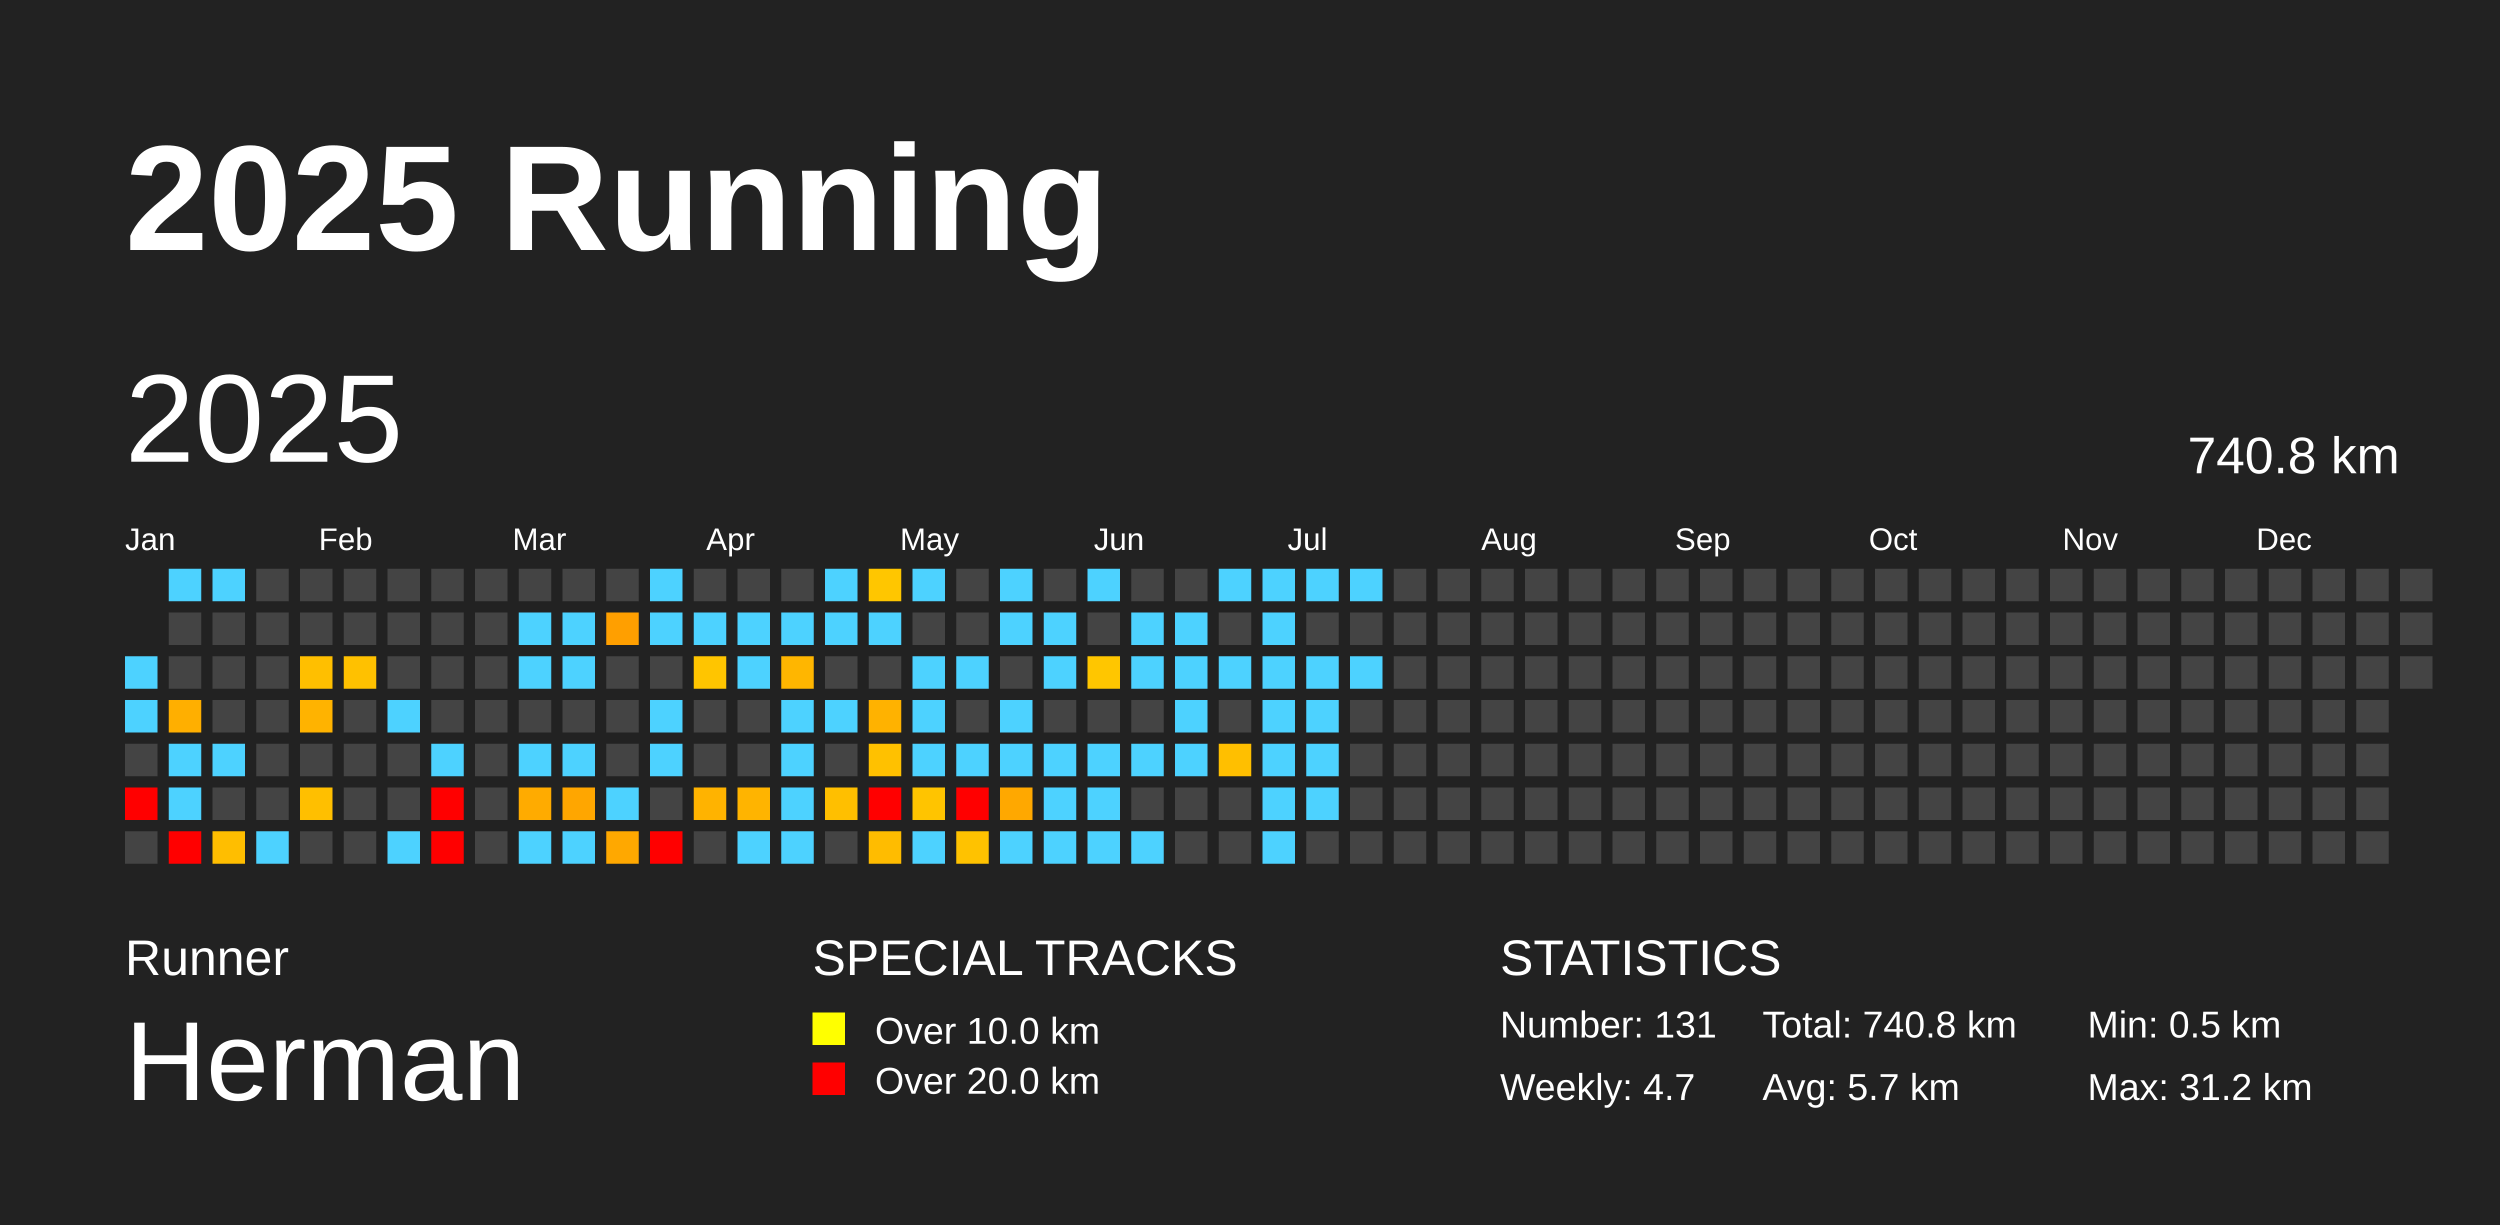
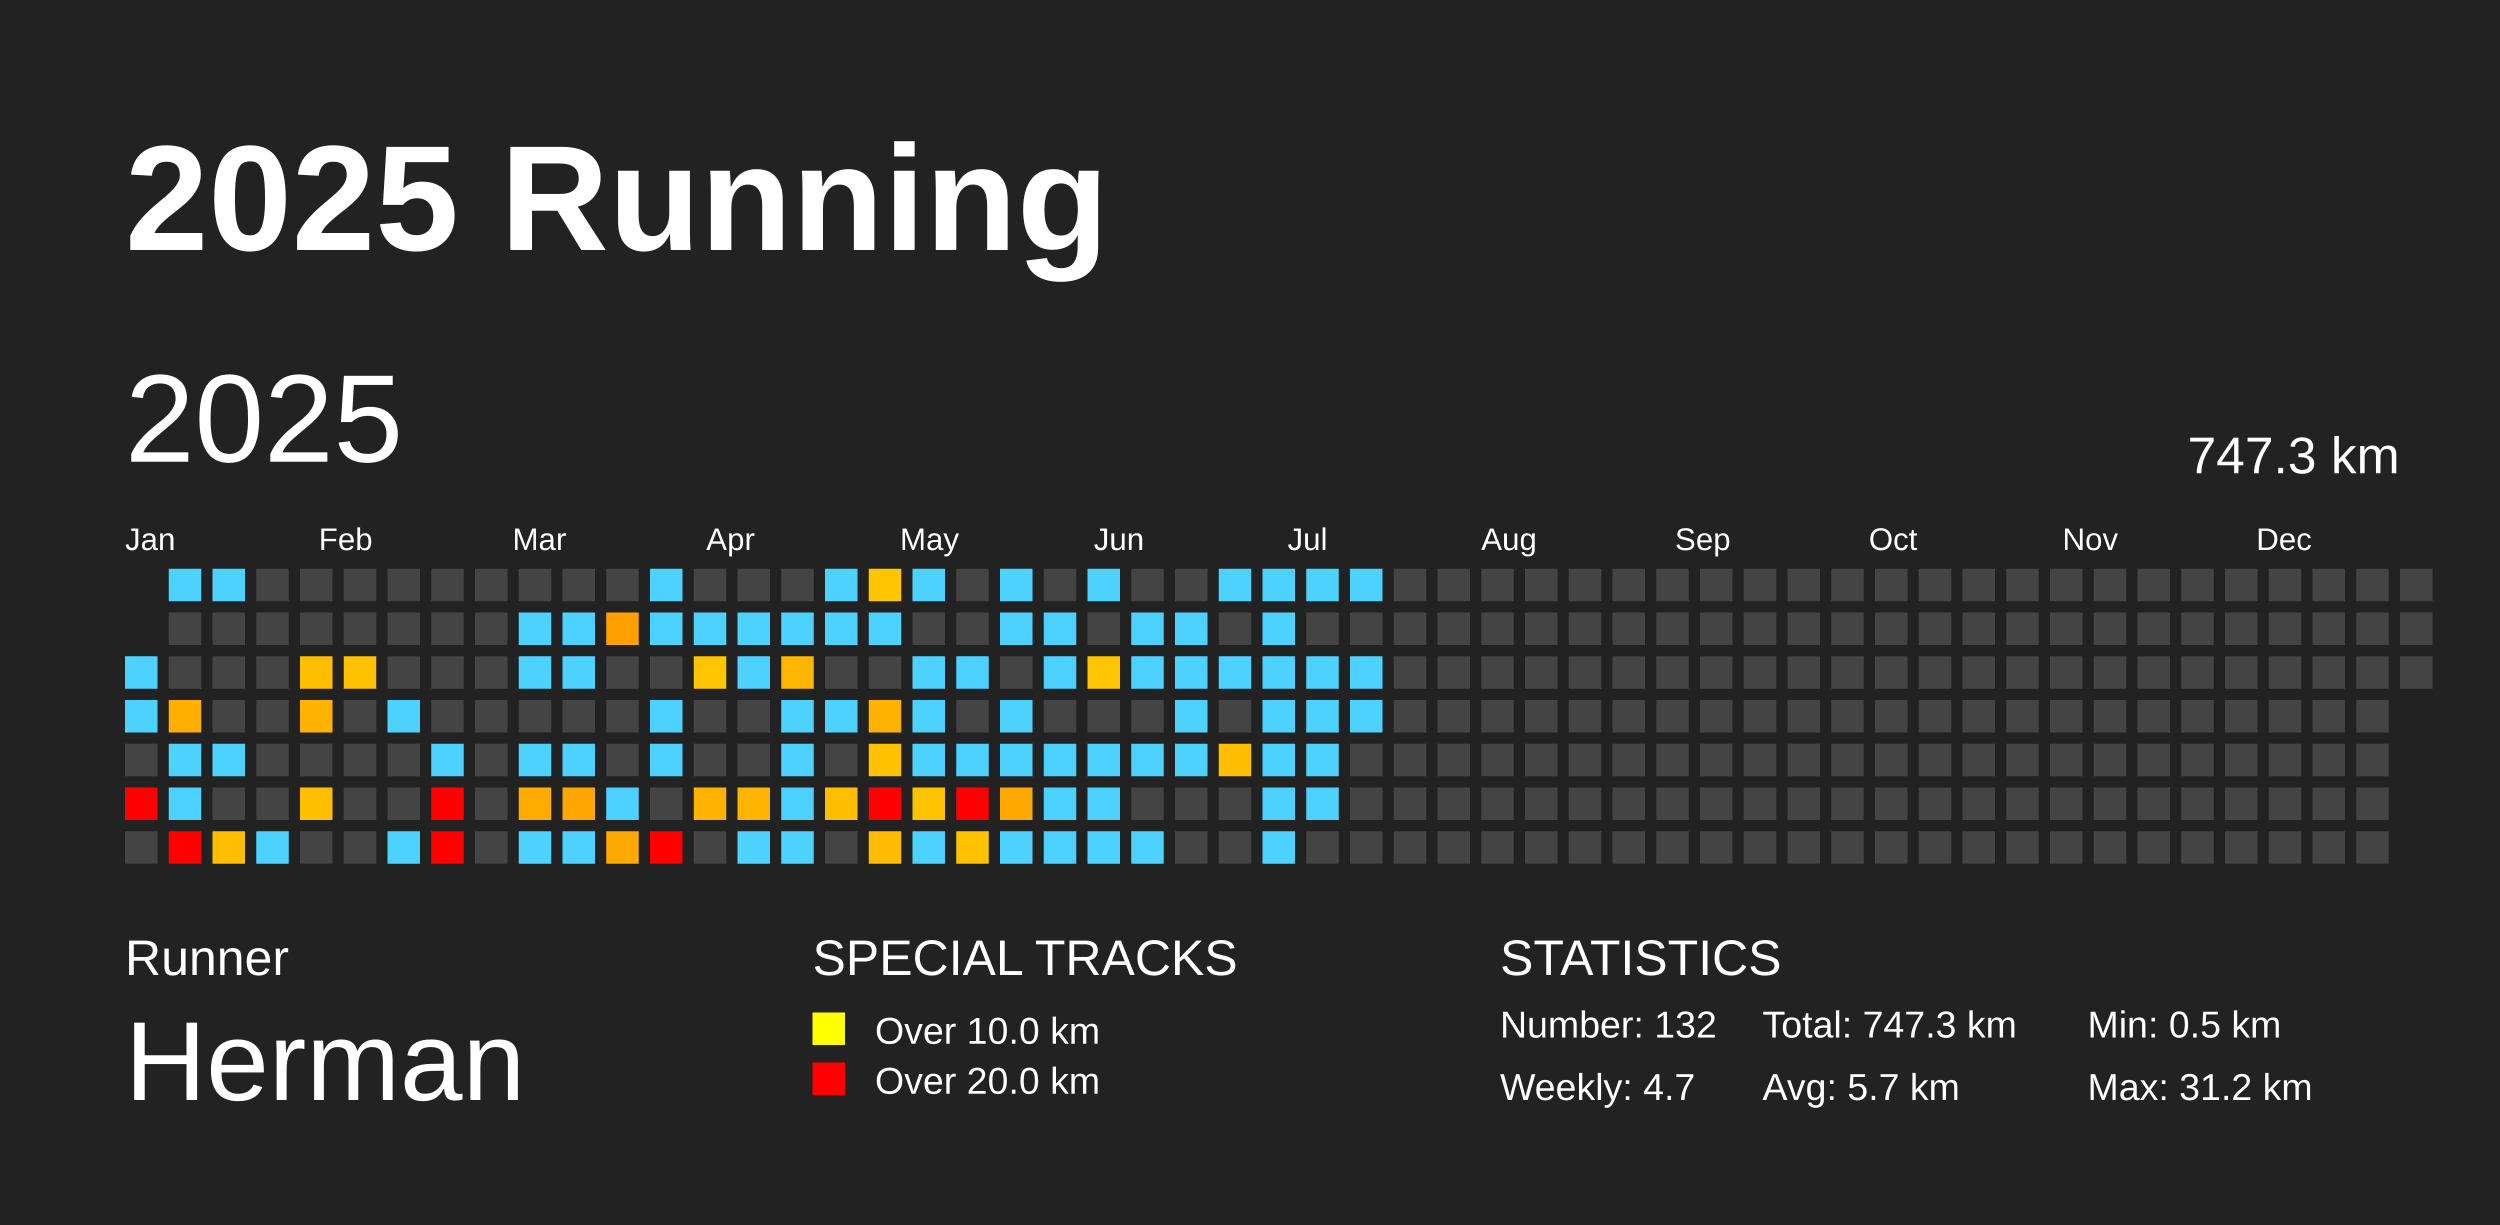
<svg xmlns="http://www.w3.org/2000/svg" baseProfile="full" height="98mm" version="1.1" viewBox="0,0,200,98" width="200mm">
  <defs />
  <rect fill="#222222" height="98" width="200" x="0" y="0" />
  <text fill="#FFFFFF" style="font-size:12px; font-family:Arial; font-weight:bold;" x="10" y="20">2025 Running</text>
  <text fill="#FFFFFF" style="font-size:4px; font-family:Arial" x="10" y="78">Runner</text>
  <text fill="#FFFFFF" style="font-size:9px; font-family:Arial" x="10" y="88">Herman</text>
  <text fill="#FFFFFF" style="font-size:4px; font-family:Arial" x="65" y="78">SPECIAL TRACKS</text>
  <rect fill="yellow" height="2.6" width="2.6" x="65" y="81" />
  <text fill="#FFFFFF" style="font-size:3px; font-family:Arial" x="70" y="83.5">Over 10.0 km</text>
  <rect fill="red" height="2.6" width="2.6" x="65" y="85" />
  <text fill="#FFFFFF" style="font-size:3px; font-family:Arial" x="70" y="87.5">Over 20.0 km</text>
  <text fill="#FFFFFF" style="font-size:4px; font-family:Arial" x="120" y="78">STATISTICS</text>
-   <text fill="#FFFFFF" style="font-size:3px; font-family:Arial" x="120" y="83">Number: 131</text>
+   <text fill="#FFFFFF" style="font-size:3px; font-family:Arial" x="120" y="83">Number: 132</text>
  <text fill="#FFFFFF" style="font-size:3px; font-family:Arial" x="120" y="88">Weekly: 4.7</text>
-   <text fill="#FFFFFF" style="font-size:3px; font-family:Arial" x="141" y="83">Total: 740.8 km</text>
+   <text fill="#FFFFFF" style="font-size:3px; font-family:Arial" x="141" y="83">Total: 747.3 km</text>
  <text fill="#FFFFFF" style="font-size:3px; font-family:Arial" x="141" y="88">Avg: 5.7 km</text>
  <text fill="#FFFFFF" style="font-size:3px; font-family:Arial" x="167" y="83">Min: 0.5 km</text>
  <text fill="#FFFFFF" style="font-size:3px; font-family:Arial" x="167" y="88">Max: 31.2 km</text>
  <text dominant-baseline="hanging" fill="#FFFFFF" style="font-size:10.0px; font-family:Arial;" x="10" y="30">2025</text>
-   <text dominant-baseline="hanging" fill="#FFFFFF" style="font-size:4.125px; font-family:Arial;" x="175" y="35">740.8 km</text>
+   <text dominant-baseline="hanging" fill="#FFFFFF" style="font-size:4.125px; font-family:Arial;" x="175" y="35">747.3 km</text>
  <text fill="#FFFFFF" style="font-size:2.5px; font-family:Arial" x="10.0" y="44">Jan</text>
  <text fill="#FFFFFF" style="font-size:2.5px; font-family:Arial" x="25.5" y="44">Feb</text>
  <text fill="#FFFFFF" style="font-size:2.5px; font-family:Arial" x="41.0" y="44">Mar</text>
  <text fill="#FFFFFF" style="font-size:2.5px; font-family:Arial" x="56.5" y="44">Apr</text>
  <text fill="#FFFFFF" style="font-size:2.5px; font-family:Arial" x="72.0" y="44">May</text>
  <text fill="#FFFFFF" style="font-size:2.5px; font-family:Arial" x="87.5" y="44">Jun</text>
  <text fill="#FFFFFF" style="font-size:2.5px; font-family:Arial" x="103.0" y="44">Jul</text>
  <text fill="#FFFFFF" style="font-size:2.5px; font-family:Arial" x="118.5" y="44">Aug</text>
  <text fill="#FFFFFF" style="font-size:2.5px; font-family:Arial" x="134.0" y="44">Sep</text>
  <text fill="#FFFFFF" style="font-size:2.5px; font-family:Arial" x="149.5" y="44">Oct</text>
  <text fill="#FFFFFF" style="font-size:2.5px; font-family:Arial" x="165.0" y="44">Nov</text>
  <text fill="#FFFFFF" style="font-size:2.5px; font-family:Arial" x="180.5" y="44">Dec</text>
  <rect fill="#4dd2ff" height="2.6" width="2.6" x="10.0" y="52.5" />
  <rect fill="#4dd2ff" height="2.6" width="2.6" x="10.0" y="56.0" />
  <rect fill="#444444" height="2.6" width="2.6" x="10.0" y="59.5" />
  <rect fill="red" height="2.6" width="2.6" x="10.0" y="63.0" />
  <rect fill="#444444" height="2.6" width="2.6" x="10.0" y="66.5" />
  <rect fill="#4dd2ff" height="2.6" width="2.6" x="13.5" y="45.5" />
  <rect fill="#444444" height="2.6" width="2.6" x="13.5" y="49.0" />
  <rect fill="#444444" height="2.6" width="2.6" x="13.5" y="52.5" />
  <rect fill="#ffaf00" height="2.6" width="2.6" x="13.5" y="56.0" />
  <rect fill="#4dd2ff" height="2.6" width="2.6" x="13.5" y="59.5" />
  <rect fill="#4dd2ff" height="2.6" width="2.6" x="13.5" y="63.0" />
  <rect fill="red" height="2.6" width="2.6" x="13.5" y="66.5" />
  <rect fill="#4dd2ff" height="2.6" width="2.6" x="17.0" y="45.5" />
  <rect fill="#444444" height="2.6" width="2.6" x="17.0" y="49.0" />
  <rect fill="#444444" height="2.6" width="2.6" x="17.0" y="52.5" />
  <rect fill="#444444" height="2.6" width="2.6" x="17.0" y="56.0" />
  <rect fill="#4dd2ff" height="2.6" width="2.6" x="17.0" y="59.5" />
  <rect fill="#444444" height="2.6" width="2.6" x="17.0" y="63.0" />
  <rect fill="#ffbe00" height="2.6" width="2.6" x="17.0" y="66.5" />
  <rect fill="#444444" height="2.6" width="2.6" x="20.5" y="45.5" />
  <rect fill="#444444" height="2.6" width="2.6" x="20.5" y="49.0" />
  <rect fill="#444444" height="2.6" width="2.6" x="20.5" y="52.5" />
  <rect fill="#444444" height="2.6" width="2.6" x="20.5" y="56.0" />
  <rect fill="#444444" height="2.6" width="2.6" x="20.5" y="59.5" />
  <rect fill="#444444" height="2.6" width="2.6" x="20.5" y="63.0" />
  <rect fill="#4dd2ff" height="2.6" width="2.6" x="20.5" y="66.5" />
  <rect fill="#444444" height="2.6" width="2.6" x="24.0" y="45.5" />
  <rect fill="#444444" height="2.6" width="2.6" x="24.0" y="49.0" />
  <rect fill="#ffbf00" height="2.6" width="2.6" x="24.0" y="52.5" />
  <rect fill="#ffb300" height="2.6" width="2.6" x="24.0" y="56.0" />
  <rect fill="#444444" height="2.6" width="2.6" x="24.0" y="59.5" />
  <rect fill="#ffbf00" height="2.6" width="2.6" x="24.0" y="63.0" />
  <rect fill="#444444" height="2.6" width="2.6" x="24.0" y="66.5" />
  <rect fill="#444444" height="2.6" width="2.6" x="27.5" y="45.5" />
  <rect fill="#444444" height="2.6" width="2.6" x="27.5" y="49.0" />
  <rect fill="#ffc100" height="2.6" width="2.6" x="27.5" y="52.5" />
  <rect fill="#444444" height="2.6" width="2.6" x="27.5" y="56.0" />
  <rect fill="#444444" height="2.6" width="2.6" x="27.5" y="59.5" />
  <rect fill="#444444" height="2.6" width="2.6" x="27.5" y="63.0" />
  <rect fill="#444444" height="2.6" width="2.6" x="27.5" y="66.5" />
  <rect fill="#444444" height="2.6" width="2.6" x="31.0" y="45.5" />
  <rect fill="#444444" height="2.6" width="2.6" x="31.0" y="49.0" />
  <rect fill="#444444" height="2.6" width="2.6" x="31.0" y="52.5" />
  <rect fill="#4dd2ff" height="2.6" width="2.6" x="31.0" y="56.0" />
  <rect fill="#444444" height="2.6" width="2.6" x="31.0" y="59.5" />
  <rect fill="#444444" height="2.6" width="2.6" x="31.0" y="63.0" />
  <rect fill="#4dd2ff" height="2.6" width="2.6" x="31.0" y="66.5" />
  <rect fill="#444444" height="2.6" width="2.6" x="34.5" y="45.5" />
  <rect fill="#444444" height="2.6" width="2.6" x="34.5" y="49.0" />
  <rect fill="#444444" height="2.6" width="2.6" x="34.5" y="52.5" />
  <rect fill="#444444" height="2.6" width="2.6" x="34.5" y="56.0" />
  <rect fill="#4dd2ff" height="2.6" width="2.6" x="34.5" y="59.5" />
  <rect fill="red" height="2.6" width="2.6" x="34.5" y="63.0" />
  <rect fill="red" height="2.6" width="2.6" x="34.5" y="66.5" />
  <rect fill="#444444" height="2.6" width="2.6" x="38.0" y="45.5" />
  <rect fill="#444444" height="2.6" width="2.6" x="38.0" y="49.0" />
  <rect fill="#444444" height="2.6" width="2.6" x="38.0" y="52.5" />
  <rect fill="#444444" height="2.6" width="2.6" x="38.0" y="56.0" />
  <rect fill="#444444" height="2.6" width="2.6" x="38.0" y="59.5" />
  <rect fill="#444444" height="2.6" width="2.6" x="38.0" y="63.0" />
  <rect fill="#444444" height="2.6" width="2.6" x="38.0" y="66.5" />
  <rect fill="#444444" height="2.6" width="2.6" x="41.5" y="45.5" />
  <rect fill="#4dd2ff" height="2.6" width="2.6" x="41.5" y="49.0" />
  <rect fill="#4dd2ff" height="2.6" width="2.6" x="41.5" y="52.5" />
  <rect fill="#444444" height="2.6" width="2.6" x="41.5" y="56.0" />
  <rect fill="#4dd2ff" height="2.6" width="2.6" x="41.5" y="59.5" />
  <rect fill="#ffab00" height="2.6" width="2.6" x="41.5" y="63.0" />
  <rect fill="#4dd2ff" height="2.6" width="2.6" x="41.5" y="66.5" />
  <rect fill="#444444" height="2.6" width="2.6" x="45.0" y="45.5" />
  <rect fill="#4dd2ff" height="2.6" width="2.6" x="45.0" y="49.0" />
  <rect fill="#4dd2ff" height="2.6" width="2.6" x="45.0" y="52.5" />
  <rect fill="#444444" height="2.6" width="2.6" x="45.0" y="56.0" />
  <rect fill="#4dd2ff" height="2.6" width="2.6" x="45.0" y="59.5" />
  <rect fill="#ffa600" height="2.6" width="2.6" x="45.0" y="63.0" />
  <rect fill="#4dd2ff" height="2.6" width="2.6" x="45.0" y="66.5" />
  <rect fill="#444444" height="2.6" width="2.6" x="48.5" y="45.5" />
  <rect fill="#ff9f00" height="2.6" width="2.6" x="48.5" y="49.0" />
  <rect fill="#444444" height="2.6" width="2.6" x="48.5" y="52.5" />
  <rect fill="#444444" height="2.6" width="2.6" x="48.5" y="56.0" />
  <rect fill="#444444" height="2.6" width="2.6" x="48.5" y="59.5" />
  <rect fill="#4dd2ff" height="2.6" width="2.6" x="48.5" y="63.0" />
  <rect fill="#ffa800" height="2.6" width="2.6" x="48.5" y="66.5" />
  <rect fill="#4dd2ff" height="2.6" width="2.6" x="52.0" y="45.5" />
  <rect fill="#4dd2ff" height="2.6" width="2.6" x="52.0" y="49.0" />
  <rect fill="#444444" height="2.6" width="2.6" x="52.0" y="52.5" />
  <rect fill="#4dd2ff" height="2.6" width="2.6" x="52.0" y="56.0" />
  <rect fill="#4dd2ff" height="2.6" width="2.6" x="52.0" y="59.5" />
  <rect fill="#444444" height="2.6" width="2.6" x="52.0" y="63.0" />
  <rect fill="red" height="2.6" width="2.6" x="52.0" y="66.5" />
  <rect fill="#444444" height="2.6" width="2.6" x="55.5" y="45.5" />
  <rect fill="#4dd2ff" height="2.6" width="2.6" x="55.5" y="49.0" />
  <rect fill="#ffc500" height="2.6" width="2.6" x="55.5" y="52.5" />
  <rect fill="#444444" height="2.6" width="2.6" x="55.5" y="56.0" />
  <rect fill="#444444" height="2.6" width="2.6" x="55.5" y="59.5" />
  <rect fill="#ffb300" height="2.6" width="2.6" x="55.5" y="63.0" />
  <rect fill="#444444" height="2.6" width="2.6" x="55.5" y="66.5" />
  <rect fill="#444444" height="2.6" width="2.6" x="59.0" y="45.5" />
  <rect fill="#4dd2ff" height="2.6" width="2.6" x="59.0" y="49.0" />
  <rect fill="#4dd2ff" height="2.6" width="2.6" x="59.0" y="52.5" />
  <rect fill="#444444" height="2.6" width="2.6" x="59.0" y="56.0" />
  <rect fill="#444444" height="2.6" width="2.6" x="59.0" y="59.5" />
  <rect fill="#ffb400" height="2.6" width="2.6" x="59.0" y="63.0" />
  <rect fill="#4dd2ff" height="2.6" width="2.6" x="59.0" y="66.5" />
  <rect fill="#444444" height="2.6" width="2.6" x="62.5" y="45.5" />
  <rect fill="#4dd2ff" height="2.6" width="2.6" x="62.5" y="49.0" />
  <rect fill="#ffb600" height="2.6" width="2.6" x="62.5" y="52.5" />
  <rect fill="#4dd2ff" height="2.6" width="2.6" x="62.5" y="56.0" />
  <rect fill="#4dd2ff" height="2.6" width="2.6" x="62.5" y="59.5" />
  <rect fill="#4dd2ff" height="2.6" width="2.6" x="62.5" y="63.0" />
  <rect fill="#4dd2ff" height="2.6" width="2.6" x="62.5" y="66.5" />
  <rect fill="#4dd2ff" height="2.6" width="2.6" x="66.0" y="45.5" />
  <rect fill="#4dd2ff" height="2.6" width="2.6" x="66.0" y="49.0" />
  <rect fill="#444444" height="2.6" width="2.6" x="66.0" y="52.5" />
  <rect fill="#4dd2ff" height="2.6" width="2.6" x="66.0" y="56.0" />
  <rect fill="#444444" height="2.6" width="2.6" x="66.0" y="59.5" />
  <rect fill="#ffbf00" height="2.6" width="2.6" x="66.0" y="63.0" />
  <rect fill="#444444" height="2.6" width="2.6" x="66.0" y="66.5" />
  <rect fill="#ffc600" height="2.6" width="2.6" x="69.5" y="45.5" />
  <rect fill="#4dd2ff" height="2.6" width="2.6" x="69.5" y="49.0" />
  <rect fill="#444444" height="2.6" width="2.6" x="69.5" y="52.5" />
  <rect fill="#ffb200" height="2.6" width="2.6" x="69.5" y="56.0" />
  <rect fill="#ffc100" height="2.6" width="2.6" x="69.5" y="59.5" />
  <rect fill="red" height="2.6" width="2.6" x="69.5" y="63.0" />
  <rect fill="#ffbc00" height="2.6" width="2.6" x="69.5" y="66.5" />
  <rect fill="#4dd2ff" height="2.6" width="2.6" x="73.0" y="45.5" />
  <rect fill="#444444" height="2.6" width="2.6" x="73.0" y="49.0" />
  <rect fill="#4dd2ff" height="2.6" width="2.6" x="73.0" y="52.5" />
  <rect fill="#4dd2ff" height="2.6" width="2.6" x="73.0" y="56.0" />
  <rect fill="#4dd2ff" height="2.6" width="2.6" x="73.0" y="59.5" />
  <rect fill="#ffc400" height="2.6" width="2.6" x="73.0" y="63.0" />
  <rect fill="#4dd2ff" height="2.6" width="2.6" x="73.0" y="66.5" />
  <rect fill="#444444" height="2.6" width="2.6" x="76.5" y="45.5" />
  <rect fill="#444444" height="2.6" width="2.6" x="76.5" y="49.0" />
  <rect fill="#4dd2ff" height="2.6" width="2.6" x="76.5" y="52.5" />
  <rect fill="#444444" height="2.6" width="2.6" x="76.5" y="56.0" />
  <rect fill="#4dd2ff" height="2.6" width="2.6" x="76.5" y="59.5" />
  <rect fill="red" height="2.6" width="2.6" x="76.5" y="63.0" />
  <rect fill="#ffc200" height="2.6" width="2.6" x="76.5" y="66.5" />
  <rect fill="#4dd2ff" height="2.6" width="2.6" x="80.0" y="45.5" />
  <rect fill="#4dd2ff" height="2.6" width="2.6" x="80.0" y="49.0" />
  <rect fill="#444444" height="2.6" width="2.6" x="80.0" y="52.5" />
  <rect fill="#4dd2ff" height="2.6" width="2.6" x="80.0" y="56.0" />
  <rect fill="#4dd2ff" height="2.6" width="2.6" x="80.0" y="59.5" />
  <rect fill="#ffa800" height="2.6" width="2.6" x="80.0" y="63.0" />
  <rect fill="#4dd2ff" height="2.6" width="2.6" x="80.0" y="66.5" />
  <rect fill="#444444" height="2.6" width="2.6" x="83.5" y="45.5" />
  <rect fill="#4dd2ff" height="2.6" width="2.6" x="83.5" y="49.0" />
  <rect fill="#4dd2ff" height="2.6" width="2.6" x="83.5" y="52.5" />
  <rect fill="#444444" height="2.6" width="2.6" x="83.5" y="56.0" />
  <rect fill="#4dd2ff" height="2.6" width="2.6" x="83.5" y="59.5" />
  <rect fill="#4dd2ff" height="2.6" width="2.6" x="83.5" y="63.0" />
  <rect fill="#4dd2ff" height="2.6" width="2.6" x="83.5" y="66.5" />
  <rect fill="#4dd2ff" height="2.6" width="2.6" x="87.0" y="45.5" />
  <rect fill="#444444" height="2.6" width="2.6" x="87.0" y="49.0" />
  <rect fill="#ffc600" height="2.6" width="2.6" x="87.0" y="52.5" />
  <rect fill="#444444" height="2.6" width="2.6" x="87.0" y="56.0" />
  <rect fill="#4dd2ff" height="2.6" width="2.6" x="87.0" y="59.5" />
  <rect fill="#4dd2ff" height="2.6" width="2.6" x="87.0" y="63.0" />
  <rect fill="#4dd2ff" height="2.6" width="2.6" x="87.0" y="66.5" />
  <rect fill="#444444" height="2.6" width="2.6" x="90.5" y="45.5" />
  <rect fill="#4dd2ff" height="2.6" width="2.6" x="90.5" y="49.0" />
  <rect fill="#4dd2ff" height="2.6" width="2.6" x="90.5" y="52.5" />
  <rect fill="#444444" height="2.6" width="2.6" x="90.5" y="56.0" />
  <rect fill="#4dd2ff" height="2.6" width="2.6" x="90.5" y="59.5" />
  <rect fill="#444444" height="2.6" width="2.6" x="90.5" y="63.0" />
  <rect fill="#4dd2ff" height="2.6" width="2.6" x="90.5" y="66.5" />
  <rect fill="#444444" height="2.6" width="2.6" x="94.0" y="45.5" />
  <rect fill="#4dd2ff" height="2.6" width="2.6" x="94.0" y="49.0" />
  <rect fill="#4dd2ff" height="2.6" width="2.6" x="94.0" y="52.5" />
  <rect fill="#4dd2ff" height="2.6" width="2.6" x="94.0" y="56.0" />
  <rect fill="#4dd2ff" height="2.6" width="2.6" x="94.0" y="59.5" />
  <rect fill="#444444" height="2.6" width="2.6" x="94.0" y="63.0" />
  <rect fill="#444444" height="2.6" width="2.6" x="94.0" y="66.5" />
  <rect fill="#4dd2ff" height="2.6" width="2.6" x="97.5" y="45.5" />
  <rect fill="#444444" height="2.6" width="2.6" x="97.5" y="49.0" />
  <rect fill="#4dd2ff" height="2.6" width="2.6" x="97.5" y="52.5" />
  <rect fill="#444444" height="2.6" width="2.6" x="97.5" y="56.0" />
  <rect fill="#ffbf00" height="2.6" width="2.6" x="97.5" y="59.5" />
  <rect fill="#444444" height="2.6" width="2.6" x="97.5" y="63.0" />
  <rect fill="#444444" height="2.6" width="2.6" x="97.5" y="66.5" />
  <rect fill="#4dd2ff" height="2.6" width="2.6" x="101.0" y="45.5" />
  <rect fill="#4dd2ff" height="2.6" width="2.6" x="101.0" y="49.0" />
  <rect fill="#4dd2ff" height="2.6" width="2.6" x="101.0" y="52.5" />
  <rect fill="#4dd2ff" height="2.6" width="2.6" x="101.0" y="56.0" />
  <rect fill="#4dd2ff" height="2.6" width="2.6" x="101.0" y="59.5" />
  <rect fill="#4dd2ff" height="2.6" width="2.6" x="101.0" y="63.0" />
  <rect fill="#4dd2ff" height="2.6" width="2.6" x="101.0" y="66.5" />
  <rect fill="#4dd2ff" height="2.6" width="2.6" x="104.5" y="45.5" />
  <rect fill="#444444" height="2.6" width="2.6" x="104.5" y="49.0" />
  <rect fill="#4dd2ff" height="2.6" width="2.6" x="104.5" y="52.5" />
  <rect fill="#4dd2ff" height="2.6" width="2.6" x="104.5" y="56.0" />
  <rect fill="#4dd2ff" height="2.6" width="2.6" x="104.5" y="59.5" />
  <rect fill="#4dd2ff" height="2.6" width="2.6" x="104.5" y="63.0" />
  <rect fill="#444444" height="2.6" width="2.6" x="104.5" y="66.5" />
  <rect fill="#4dd2ff" height="2.6" width="2.6" x="108.0" y="45.5" />
  <rect fill="#444444" height="2.6" width="2.6" x="108.0" y="49.0" />
  <rect fill="#4dd2ff" height="2.6" width="2.6" x="108.0" y="52.5" />
-   <rect fill="#444444" height="2.6" width="2.6" x="108.0" y="56.0" />
+   <rect fill="#4dd2ff" height="2.6" width="2.6" x="108.0" y="56.0" />
  <rect fill="#444444" height="2.6" width="2.6" x="108.0" y="59.5" />
  <rect fill="#444444" height="2.6" width="2.6" x="108.0" y="63.0" />
  <rect fill="#444444" height="2.6" width="2.6" x="108.0" y="66.5" />
  <rect fill="#444444" height="2.6" width="2.6" x="111.5" y="45.5" />
  <rect fill="#444444" height="2.6" width="2.6" x="111.5" y="49.0" />
  <rect fill="#444444" height="2.6" width="2.6" x="111.5" y="52.5" />
  <rect fill="#444444" height="2.6" width="2.6" x="111.5" y="56.0" />
  <rect fill="#444444" height="2.6" width="2.6" x="111.5" y="59.5" />
  <rect fill="#444444" height="2.6" width="2.6" x="111.5" y="63.0" />
  <rect fill="#444444" height="2.6" width="2.6" x="111.5" y="66.5" />
  <rect fill="#444444" height="2.6" width="2.6" x="115.0" y="45.5" />
  <rect fill="#444444" height="2.6" width="2.6" x="115.0" y="49.0" />
  <rect fill="#444444" height="2.6" width="2.6" x="115.0" y="52.5" />
  <rect fill="#444444" height="2.6" width="2.6" x="115.0" y="56.0" />
  <rect fill="#444444" height="2.6" width="2.6" x="115.0" y="59.5" />
  <rect fill="#444444" height="2.6" width="2.6" x="115.0" y="63.0" />
  <rect fill="#444444" height="2.6" width="2.6" x="115.0" y="66.5" />
  <rect fill="#444444" height="2.6" width="2.6" x="118.5" y="45.5" />
  <rect fill="#444444" height="2.6" width="2.6" x="118.5" y="49.0" />
  <rect fill="#444444" height="2.6" width="2.6" x="118.5" y="52.5" />
  <rect fill="#444444" height="2.6" width="2.6" x="118.5" y="56.0" />
  <rect fill="#444444" height="2.6" width="2.6" x="118.5" y="59.5" />
  <rect fill="#444444" height="2.6" width="2.6" x="118.5" y="63.0" />
  <rect fill="#444444" height="2.6" width="2.6" x="118.5" y="66.5" />
  <rect fill="#444444" height="2.6" width="2.6" x="122.0" y="45.5" />
  <rect fill="#444444" height="2.6" width="2.6" x="122.0" y="49.0" />
  <rect fill="#444444" height="2.6" width="2.6" x="122.0" y="52.5" />
  <rect fill="#444444" height="2.6" width="2.6" x="122.0" y="56.0" />
  <rect fill="#444444" height="2.6" width="2.6" x="122.0" y="59.5" />
  <rect fill="#444444" height="2.6" width="2.6" x="122.0" y="63.0" />
  <rect fill="#444444" height="2.6" width="2.6" x="122.0" y="66.5" />
  <rect fill="#444444" height="2.6" width="2.6" x="125.5" y="45.5" />
  <rect fill="#444444" height="2.6" width="2.6" x="125.5" y="49.0" />
  <rect fill="#444444" height="2.6" width="2.6" x="125.5" y="52.5" />
  <rect fill="#444444" height="2.6" width="2.6" x="125.5" y="56.0" />
  <rect fill="#444444" height="2.6" width="2.6" x="125.5" y="59.5" />
  <rect fill="#444444" height="2.6" width="2.6" x="125.5" y="63.0" />
  <rect fill="#444444" height="2.6" width="2.6" x="125.5" y="66.5" />
  <rect fill="#444444" height="2.6" width="2.6" x="129.0" y="45.5" />
  <rect fill="#444444" height="2.6" width="2.6" x="129.0" y="49.0" />
  <rect fill="#444444" height="2.6" width="2.6" x="129.0" y="52.5" />
  <rect fill="#444444" height="2.6" width="2.6" x="129.0" y="56.0" />
  <rect fill="#444444" height="2.6" width="2.6" x="129.0" y="59.5" />
  <rect fill="#444444" height="2.6" width="2.6" x="129.0" y="63.0" />
  <rect fill="#444444" height="2.6" width="2.6" x="129.0" y="66.5" />
  <rect fill="#444444" height="2.6" width="2.6" x="132.5" y="45.5" />
  <rect fill="#444444" height="2.6" width="2.6" x="132.5" y="49.0" />
  <rect fill="#444444" height="2.6" width="2.6" x="132.5" y="52.5" />
  <rect fill="#444444" height="2.6" width="2.6" x="132.5" y="56.0" />
  <rect fill="#444444" height="2.6" width="2.6" x="132.5" y="59.5" />
  <rect fill="#444444" height="2.6" width="2.6" x="132.5" y="63.0" />
  <rect fill="#444444" height="2.6" width="2.6" x="132.5" y="66.5" />
  <rect fill="#444444" height="2.6" width="2.6" x="136.0" y="45.5" />
  <rect fill="#444444" height="2.6" width="2.6" x="136.0" y="49.0" />
  <rect fill="#444444" height="2.6" width="2.6" x="136.0" y="52.5" />
  <rect fill="#444444" height="2.6" width="2.6" x="136.0" y="56.0" />
  <rect fill="#444444" height="2.6" width="2.6" x="136.0" y="59.5" />
  <rect fill="#444444" height="2.6" width="2.6" x="136.0" y="63.0" />
  <rect fill="#444444" height="2.6" width="2.6" x="136.0" y="66.5" />
  <rect fill="#444444" height="2.6" width="2.6" x="139.5" y="45.5" />
  <rect fill="#444444" height="2.6" width="2.6" x="139.5" y="49.0" />
  <rect fill="#444444" height="2.6" width="2.6" x="139.5" y="52.5" />
  <rect fill="#444444" height="2.6" width="2.6" x="139.5" y="56.0" />
  <rect fill="#444444" height="2.6" width="2.6" x="139.5" y="59.5" />
  <rect fill="#444444" height="2.6" width="2.6" x="139.5" y="63.0" />
  <rect fill="#444444" height="2.6" width="2.6" x="139.5" y="66.5" />
  <rect fill="#444444" height="2.6" width="2.6" x="143.0" y="45.5" />
  <rect fill="#444444" height="2.6" width="2.6" x="143.0" y="49.0" />
  <rect fill="#444444" height="2.6" width="2.6" x="143.0" y="52.5" />
  <rect fill="#444444" height="2.6" width="2.6" x="143.0" y="56.0" />
  <rect fill="#444444" height="2.6" width="2.6" x="143.0" y="59.5" />
  <rect fill="#444444" height="2.6" width="2.6" x="143.0" y="63.0" />
  <rect fill="#444444" height="2.6" width="2.6" x="143.0" y="66.5" />
  <rect fill="#444444" height="2.6" width="2.6" x="146.5" y="45.5" />
  <rect fill="#444444" height="2.6" width="2.6" x="146.5" y="49.0" />
  <rect fill="#444444" height="2.6" width="2.6" x="146.5" y="52.5" />
  <rect fill="#444444" height="2.6" width="2.6" x="146.5" y="56.0" />
  <rect fill="#444444" height="2.6" width="2.6" x="146.5" y="59.5" />
  <rect fill="#444444" height="2.6" width="2.6" x="146.5" y="63.0" />
  <rect fill="#444444" height="2.6" width="2.6" x="146.5" y="66.5" />
  <rect fill="#444444" height="2.6" width="2.6" x="150.0" y="45.5" />
  <rect fill="#444444" height="2.6" width="2.6" x="150.0" y="49.0" />
  <rect fill="#444444" height="2.6" width="2.6" x="150.0" y="52.5" />
  <rect fill="#444444" height="2.6" width="2.6" x="150.0" y="56.0" />
  <rect fill="#444444" height="2.6" width="2.6" x="150.0" y="59.5" />
  <rect fill="#444444" height="2.6" width="2.6" x="150.0" y="63.0" />
  <rect fill="#444444" height="2.6" width="2.6" x="150.0" y="66.5" />
  <rect fill="#444444" height="2.6" width="2.6" x="153.5" y="45.5" />
  <rect fill="#444444" height="2.6" width="2.6" x="153.5" y="49.0" />
  <rect fill="#444444" height="2.6" width="2.6" x="153.5" y="52.5" />
  <rect fill="#444444" height="2.6" width="2.6" x="153.5" y="56.0" />
  <rect fill="#444444" height="2.6" width="2.6" x="153.5" y="59.5" />
  <rect fill="#444444" height="2.6" width="2.6" x="153.5" y="63.0" />
  <rect fill="#444444" height="2.6" width="2.6" x="153.5" y="66.5" />
  <rect fill="#444444" height="2.6" width="2.6" x="157.0" y="45.5" />
  <rect fill="#444444" height="2.6" width="2.6" x="157.0" y="49.0" />
  <rect fill="#444444" height="2.6" width="2.6" x="157.0" y="52.5" />
  <rect fill="#444444" height="2.6" width="2.6" x="157.0" y="56.0" />
  <rect fill="#444444" height="2.6" width="2.6" x="157.0" y="59.5" />
  <rect fill="#444444" height="2.6" width="2.6" x="157.0" y="63.0" />
  <rect fill="#444444" height="2.6" width="2.6" x="157.0" y="66.5" />
  <rect fill="#444444" height="2.6" width="2.6" x="160.5" y="45.5" />
  <rect fill="#444444" height="2.6" width="2.6" x="160.5" y="49.0" />
  <rect fill="#444444" height="2.6" width="2.6" x="160.5" y="52.5" />
  <rect fill="#444444" height="2.6" width="2.6" x="160.5" y="56.0" />
  <rect fill="#444444" height="2.6" width="2.6" x="160.5" y="59.5" />
  <rect fill="#444444" height="2.6" width="2.6" x="160.5" y="63.0" />
  <rect fill="#444444" height="2.6" width="2.6" x="160.5" y="66.5" />
  <rect fill="#444444" height="2.6" width="2.6" x="164.0" y="45.5" />
  <rect fill="#444444" height="2.6" width="2.6" x="164.0" y="49.0" />
  <rect fill="#444444" height="2.6" width="2.6" x="164.0" y="52.5" />
  <rect fill="#444444" height="2.6" width="2.6" x="164.0" y="56.0" />
  <rect fill="#444444" height="2.6" width="2.6" x="164.0" y="59.5" />
  <rect fill="#444444" height="2.6" width="2.6" x="164.0" y="63.0" />
  <rect fill="#444444" height="2.6" width="2.6" x="164.0" y="66.5" />
  <rect fill="#444444" height="2.6" width="2.6" x="167.5" y="45.5" />
  <rect fill="#444444" height="2.6" width="2.6" x="167.5" y="49.0" />
  <rect fill="#444444" height="2.6" width="2.6" x="167.5" y="52.5" />
  <rect fill="#444444" height="2.6" width="2.6" x="167.5" y="56.0" />
  <rect fill="#444444" height="2.6" width="2.6" x="167.5" y="59.5" />
  <rect fill="#444444" height="2.6" width="2.6" x="167.5" y="63.0" />
  <rect fill="#444444" height="2.6" width="2.6" x="167.5" y="66.5" />
  <rect fill="#444444" height="2.6" width="2.6" x="171.0" y="45.5" />
  <rect fill="#444444" height="2.6" width="2.6" x="171.0" y="49.0" />
  <rect fill="#444444" height="2.6" width="2.6" x="171.0" y="52.5" />
  <rect fill="#444444" height="2.6" width="2.6" x="171.0" y="56.0" />
  <rect fill="#444444" height="2.6" width="2.6" x="171.0" y="59.5" />
  <rect fill="#444444" height="2.6" width="2.6" x="171.0" y="63.0" />
  <rect fill="#444444" height="2.6" width="2.6" x="171.0" y="66.5" />
  <rect fill="#444444" height="2.6" width="2.6" x="174.5" y="45.5" />
  <rect fill="#444444" height="2.6" width="2.6" x="174.5" y="49.0" />
  <rect fill="#444444" height="2.6" width="2.6" x="174.5" y="52.5" />
  <rect fill="#444444" height="2.6" width="2.6" x="174.5" y="56.0" />
  <rect fill="#444444" height="2.6" width="2.6" x="174.5" y="59.5" />
  <rect fill="#444444" height="2.6" width="2.6" x="174.5" y="63.0" />
  <rect fill="#444444" height="2.6" width="2.6" x="174.5" y="66.5" />
  <rect fill="#444444" height="2.6" width="2.6" x="178.0" y="45.5" />
  <rect fill="#444444" height="2.6" width="2.6" x="178.0" y="49.0" />
  <rect fill="#444444" height="2.6" width="2.6" x="178.0" y="52.5" />
  <rect fill="#444444" height="2.6" width="2.6" x="178.0" y="56.0" />
  <rect fill="#444444" height="2.6" width="2.6" x="178.0" y="59.5" />
  <rect fill="#444444" height="2.6" width="2.6" x="178.0" y="63.0" />
  <rect fill="#444444" height="2.6" width="2.6" x="178.0" y="66.5" />
  <rect fill="#444444" height="2.6" width="2.6" x="181.5" y="45.5" />
  <rect fill="#444444" height="2.6" width="2.6" x="181.5" y="49.0" />
  <rect fill="#444444" height="2.6" width="2.6" x="181.5" y="52.5" />
  <rect fill="#444444" height="2.6" width="2.6" x="181.5" y="56.0" />
  <rect fill="#444444" height="2.6" width="2.6" x="181.5" y="59.5" />
  <rect fill="#444444" height="2.6" width="2.6" x="181.5" y="63.0" />
  <rect fill="#444444" height="2.6" width="2.6" x="181.5" y="66.5" />
  <rect fill="#444444" height="2.6" width="2.6" x="185.0" y="45.5" />
  <rect fill="#444444" height="2.6" width="2.6" x="185.0" y="49.0" />
  <rect fill="#444444" height="2.6" width="2.6" x="185.0" y="52.5" />
  <rect fill="#444444" height="2.6" width="2.6" x="185.0" y="56.0" />
  <rect fill="#444444" height="2.6" width="2.6" x="185.0" y="59.5" />
  <rect fill="#444444" height="2.6" width="2.6" x="185.0" y="63.0" />
  <rect fill="#444444" height="2.6" width="2.6" x="185.0" y="66.5" />
  <rect fill="#444444" height="2.6" width="2.6" x="188.5" y="45.5" />
  <rect fill="#444444" height="2.6" width="2.6" x="188.5" y="49.0" />
  <rect fill="#444444" height="2.6" width="2.6" x="188.5" y="52.5" />
  <rect fill="#444444" height="2.6" width="2.6" x="188.5" y="56.0" />
  <rect fill="#444444" height="2.6" width="2.6" x="188.5" y="59.5" />
  <rect fill="#444444" height="2.6" width="2.6" x="188.5" y="63.0" />
  <rect fill="#444444" height="2.6" width="2.6" x="188.5" y="66.5" />
  <rect fill="#444444" height="2.6" width="2.6" x="192.0" y="45.5" />
  <rect fill="#444444" height="2.6" width="2.6" x="192.0" y="49.0" />
  <rect fill="#444444" height="2.6" width="2.6" x="192.0" y="52.5" />
</svg>
